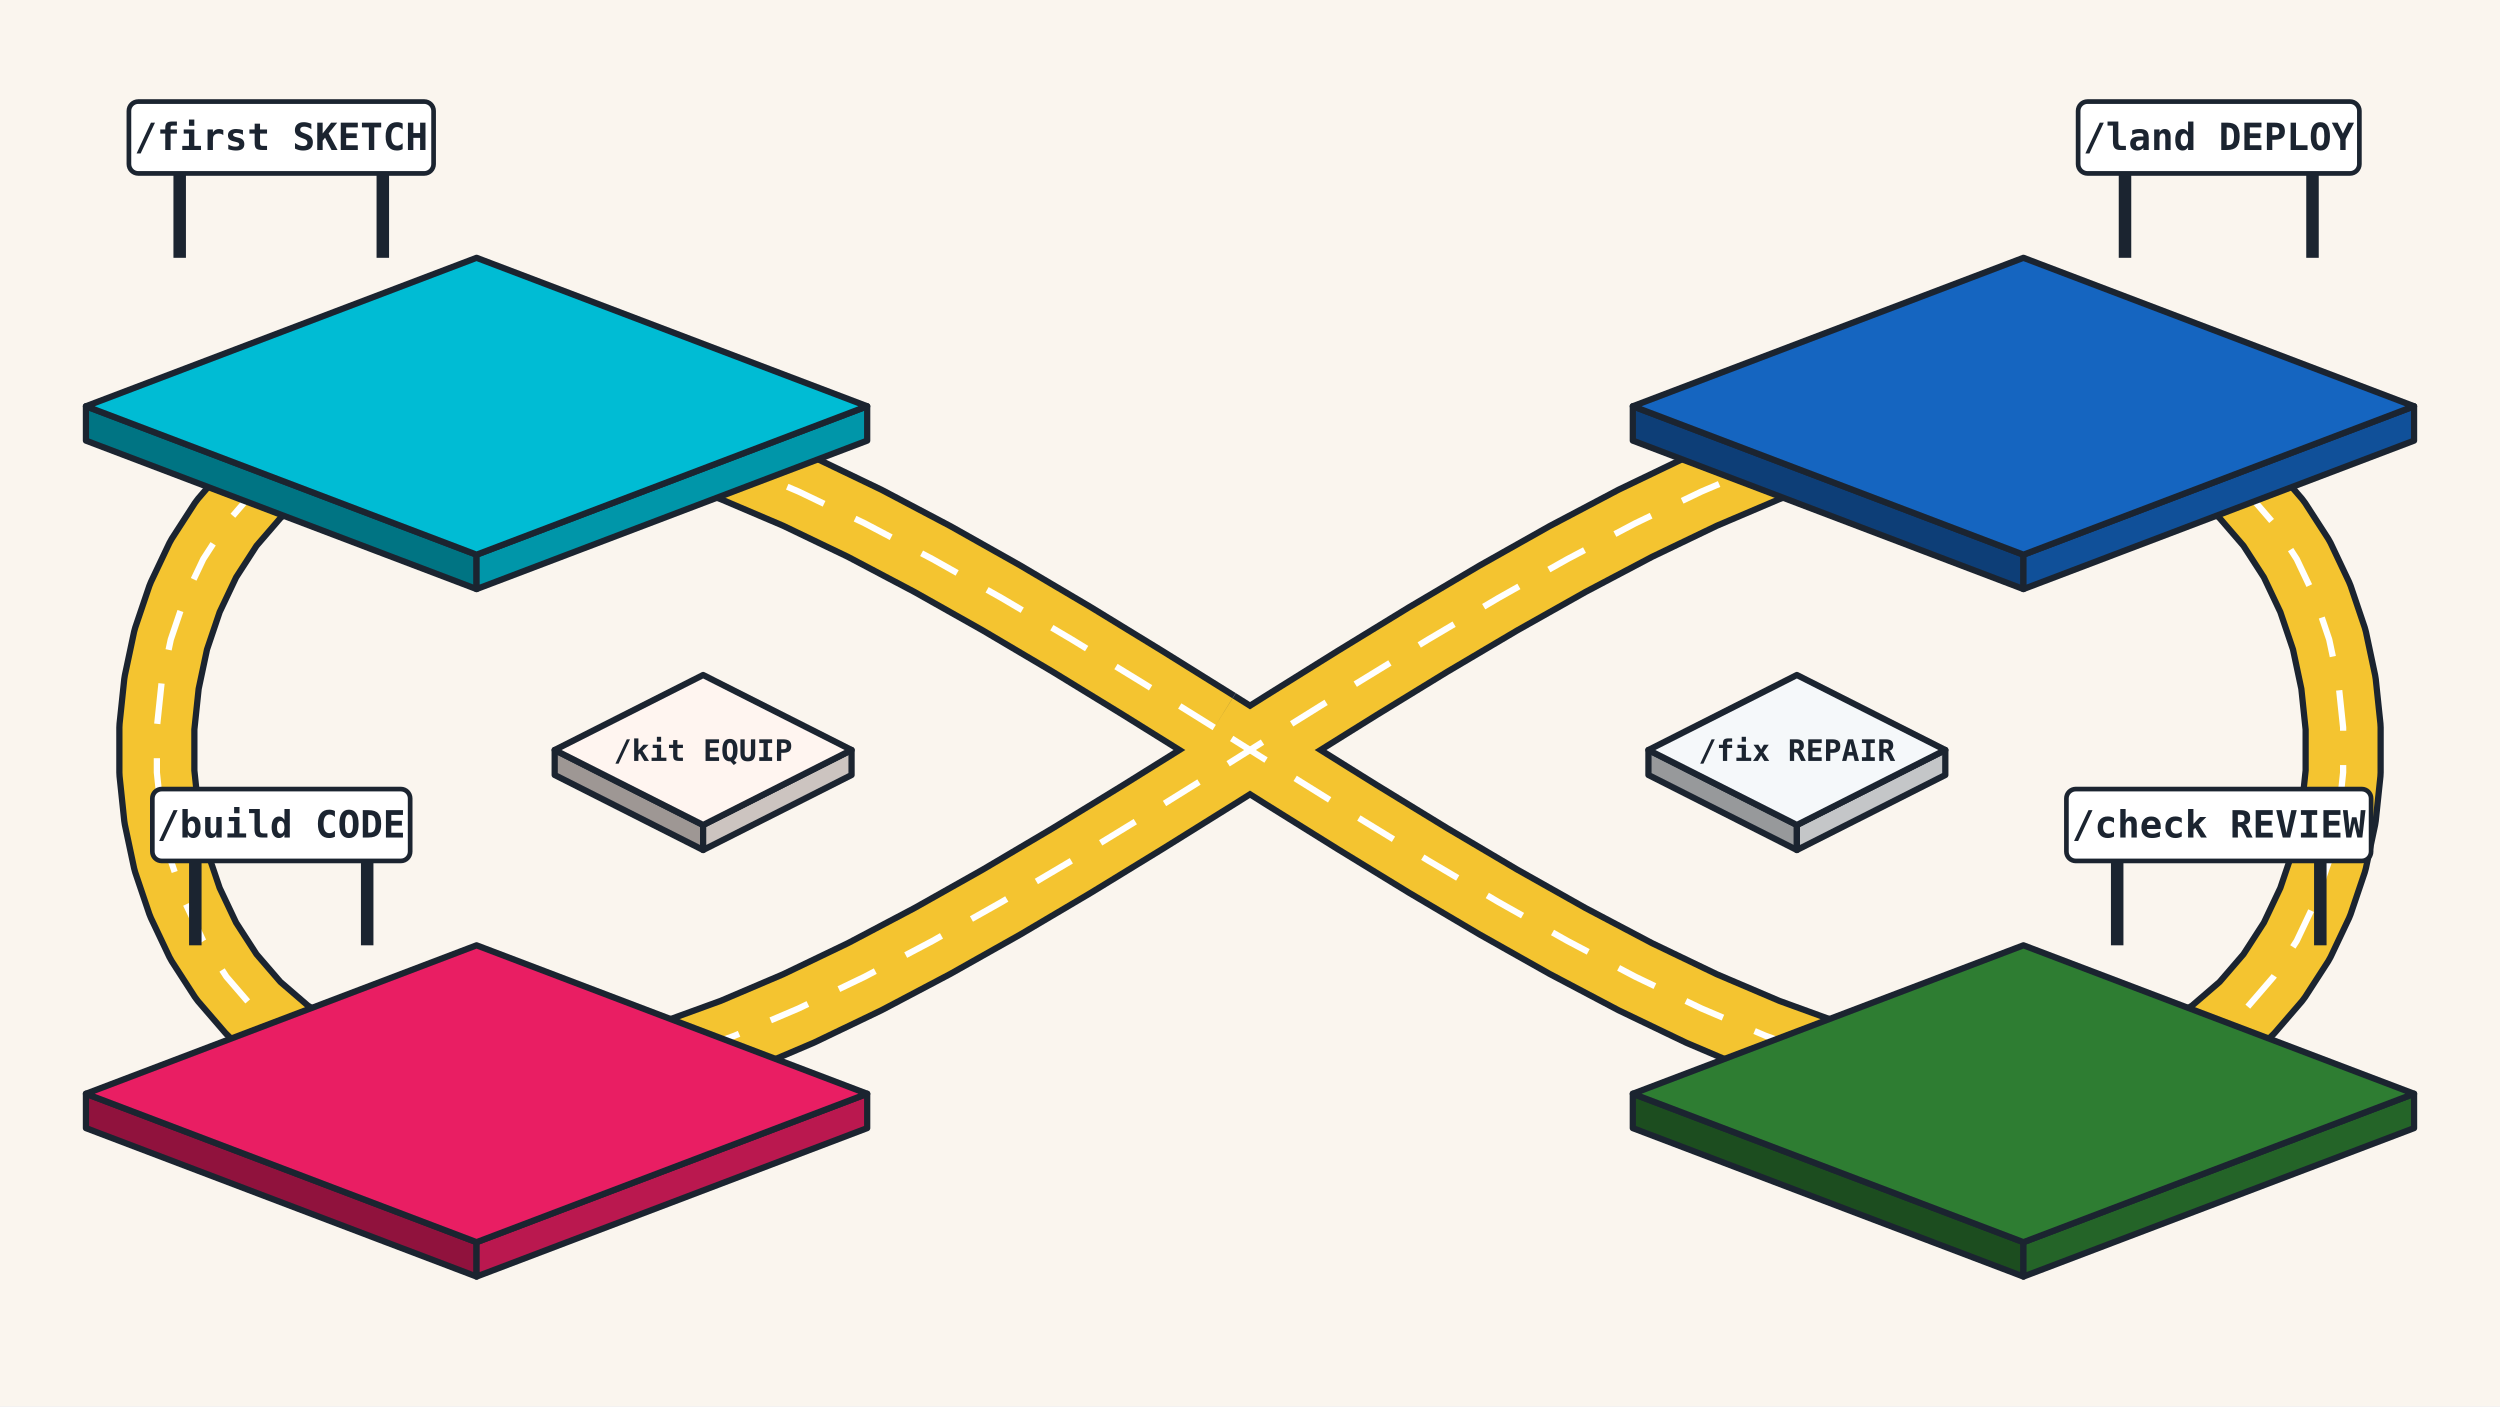
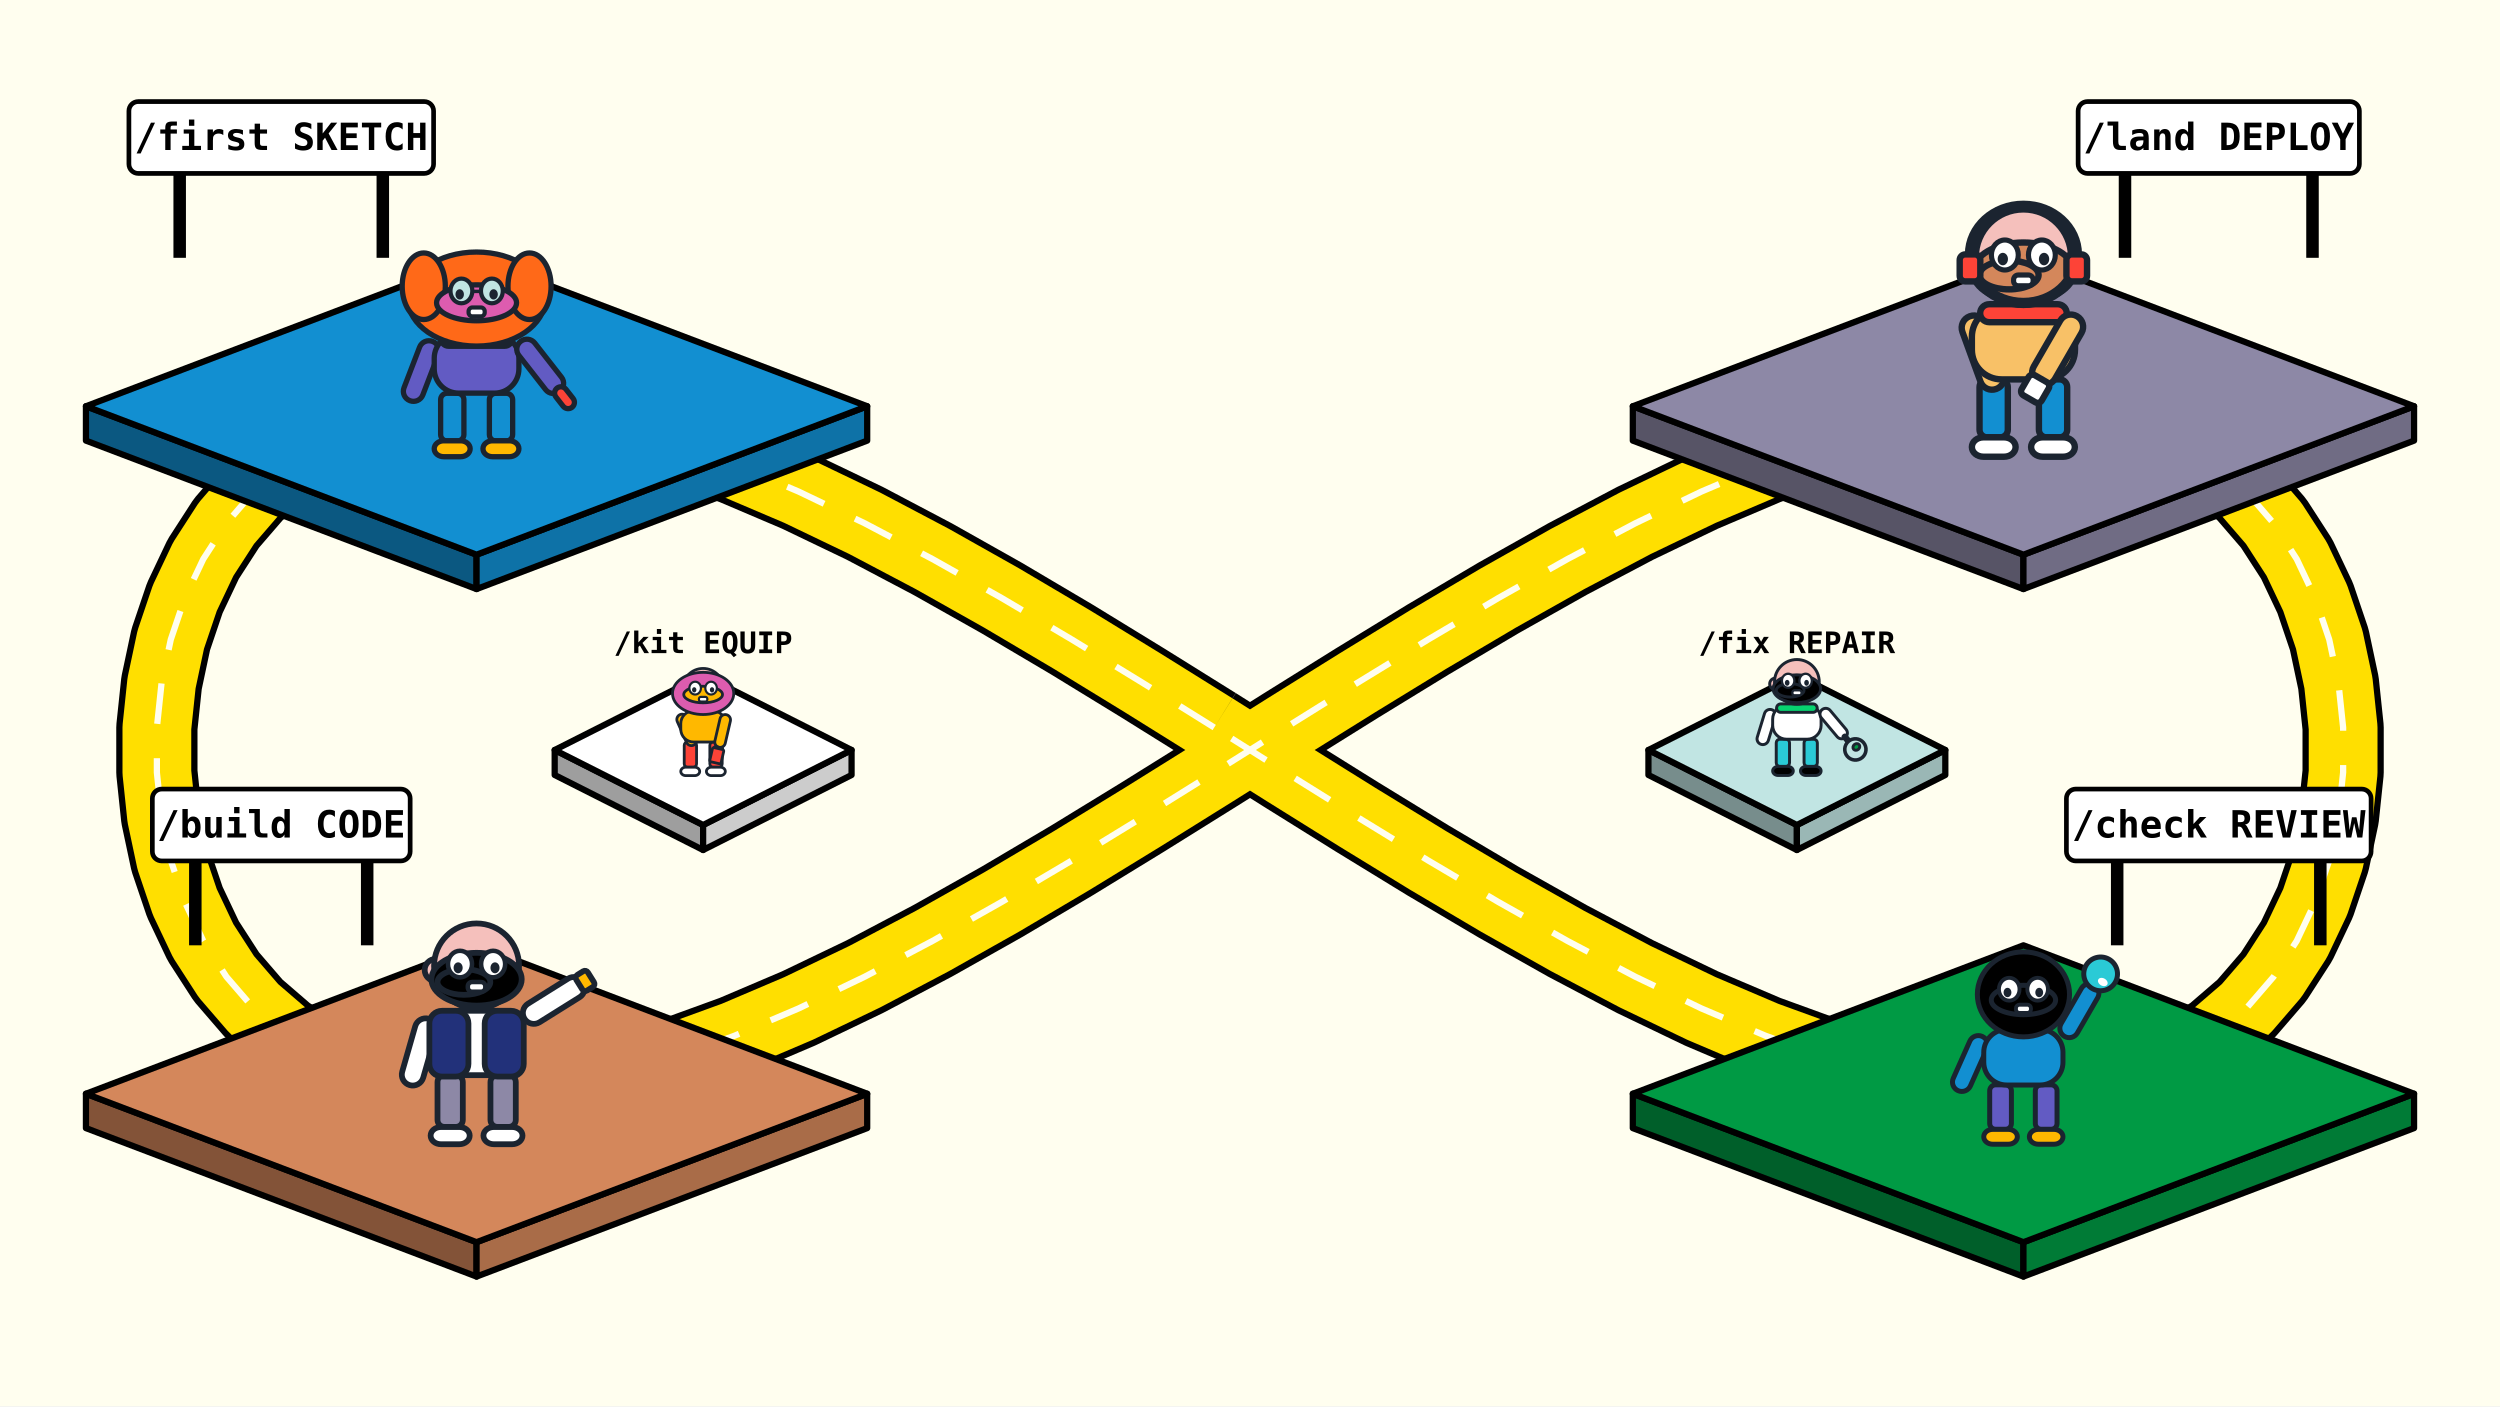
<svg xmlns="http://www.w3.org/2000/svg" viewBox="0 0 1600 900" width="1600" height="900">
-   <rect width="1600" height="900" fill="#faf5ee" />
-   <polyline id="road" points="777.1,465.6 731.4,437.1 686.0,409.3 641.0,382.7 596.8,357.8 553.4,334.9 511.1,314.6 470.0,297.1 430.4,282.7 392.3,271.7 355.9,264.2 321.5,260.5 289.1,260.5 258.9,264.2 231.0,271.7 205.6,282.7 182.7,297.1 162.4,314.6 144.9,334.9 130.1,357.8 118.3,382.7 109.3,409.3 103.4,437.1 100.4,465.6 100.4,494.4 103.4,522.9 109.3,550.7 118.3,577.3 130.1,602.2 144.9,625.1 162.4,645.4 182.7,662.9 205.6,677.3 231.0,688.3 258.9,695.8 289.1,699.5 321.5,699.5 355.9,695.8 392.3,688.3 430.4,677.3 470.0,662.9 511.1,645.4 553.4,625.1 596.8,602.2 641.0,577.3 686.0,550.7 731.4,522.9 777.1,494.4 822.9,465.6 868.6,437.1 914.0,409.3 959.0,382.7 1003.2,357.8 1046.6,334.9 1088.9,314.6 1130.0,297.1 1169.6,282.7 1207.7,271.7 1244.1,264.2 1278.5,260.5 1310.9,260.5 1341.1,264.2 1369.0,271.7 1394.4,282.7 1417.3,297.1 1437.6,314.6 1455.1,334.9 1469.9,357.8 1481.7,382.7 1490.7,409.3 1496.6,437.1 1499.6,465.6 1499.6,494.4 1496.6,522.9 1490.7,550.7 1481.7,577.3 1469.9,602.2 1455.1,625.1 1437.6,645.4 1417.3,662.9 1394.4,677.3 1369.0,688.3 1341.1,695.8 1310.9,699.5 1278.5,699.5 1244.1,695.8 1207.7,688.3 1169.6,677.3 1130.0,662.9 1088.9,645.4 1046.6,625.1 1003.2,602.2 959.0,577.3 914.0,550.7 868.6,522.9 822.9,494.4 777.1,465.6" fill="none" stroke="#1b2430" stroke-width="52" stroke-linejoin="round" />
-   <polyline points="777.1,465.6 731.4,437.1 686.0,409.3 641.0,382.7 596.8,357.8 553.4,334.9 511.1,314.6 470.0,297.1 430.4,282.7 392.3,271.7 355.9,264.2 321.5,260.5 289.1,260.5 258.9,264.2 231.0,271.7 205.6,282.7 182.7,297.1 162.4,314.6 144.9,334.9 130.1,357.8 118.3,382.7 109.3,409.3 103.4,437.1 100.4,465.6 100.4,494.4 103.4,522.9 109.3,550.7 118.3,577.3 130.1,602.2 144.9,625.1 162.4,645.4 182.7,662.9 205.6,677.3 231.0,688.3 258.9,695.8 289.1,699.5 321.5,699.5 355.9,695.8 392.3,688.3 430.4,677.3 470.0,662.9 511.1,645.4 553.4,625.1 596.8,602.2 641.0,577.3 686.0,550.7 731.4,522.9 777.1,494.4 822.9,465.6 868.6,437.1 914.0,409.3 959.0,382.7 1003.2,357.8 1046.6,334.9 1088.9,314.6 1130.0,297.1 1169.6,282.7 1207.7,271.7 1244.1,264.2 1278.5,260.5 1310.9,260.5 1341.1,264.2 1369.0,271.7 1394.4,282.7 1417.3,297.1 1437.6,314.6 1455.1,334.9 1469.9,357.8 1481.7,382.7 1490.7,409.3 1496.6,437.1 1499.6,465.6 1499.6,494.4 1496.6,522.9 1490.7,550.7 1481.7,577.3 1469.9,602.2 1455.1,625.1 1437.6,645.4 1417.3,662.9 1394.4,677.3 1369.0,688.3 1341.1,695.8 1310.9,699.5 1278.5,699.5 1244.1,695.8 1207.7,688.3 1169.6,677.3 1130.0,662.9 1088.9,645.4 1046.6,625.1 1003.2,602.2 959.0,577.3 914.0,550.7 868.6,522.9 822.9,494.4 777.1,465.6" fill="none" stroke="#f4c430" stroke-width="44" stroke-linejoin="round" />
-   <polyline points="777.1,465.6 731.4,437.1 686.0,409.3 641.0,382.7 596.8,357.8 553.4,334.9 511.1,314.6 470.0,297.1 430.4,282.7 392.3,271.7 355.9,264.2 321.5,260.5 289.1,260.5 258.9,264.2 231.0,271.7 205.6,282.7 182.7,297.1 162.4,314.6 144.9,334.9 130.1,357.8 118.3,382.7 109.3,409.3 103.4,437.1 100.4,465.6 100.4,494.4 103.4,522.9 109.3,550.7 118.3,577.3 130.1,602.2 144.9,625.1 162.4,645.4 182.7,662.9 205.6,677.3 231.0,688.3 258.9,695.8 289.1,699.5 321.5,699.5 355.9,695.8 392.3,688.3 430.4,677.3 470.0,662.9 511.1,645.4 553.4,625.1 596.8,602.2 641.0,577.3 686.0,550.7 731.4,522.9 777.1,494.4 822.9,465.6 868.6,437.1 914.0,409.3 959.0,382.7 1003.2,357.8 1046.6,334.9 1088.9,314.6 1130.0,297.1 1169.6,282.7 1207.7,271.7 1244.1,264.2 1278.5,260.5 1310.9,260.5 1341.1,264.2 1369.0,271.7 1394.4,282.7 1417.3,297.1 1437.6,314.6 1455.1,334.9 1469.9,357.8 1481.7,382.7 1490.7,409.3 1496.6,437.1 1499.6,465.6 1499.6,494.4 1496.6,522.9 1490.7,550.7 1481.7,577.3 1469.9,602.2 1455.1,625.1 1437.6,645.4 1417.3,662.9 1394.4,677.3 1369.0,688.3 1341.1,695.8 1310.9,699.5 1278.5,699.5 1244.1,695.8 1207.7,688.3 1169.6,677.3 1130.0,662.9 1088.9,645.4 1046.6,625.1 1003.2,602.2 959.0,577.3 914.0,550.7 868.6,522.9 822.9,494.4 777.1,465.6" fill="none" stroke="#ffffff" stroke-width="4" stroke-dasharray="26 22" stroke-linejoin="round" />
+   <rect width="1600" height="900" fill="#fffeef" />
+   <polyline id="road" points="777.1,465.6 731.4,437.1 686.0,409.3 641.0,382.7 596.8,357.8 553.4,334.9 511.1,314.6 470.0,297.1 430.4,282.7 392.3,271.7 355.9,264.2 321.5,260.5 289.1,260.5 258.9,264.2 231.0,271.7 205.6,282.7 182.7,297.1 162.4,314.6 144.9,334.9 130.1,357.8 118.3,382.7 109.3,409.3 103.4,437.1 100.4,465.6 100.4,494.4 103.4,522.9 109.3,550.7 118.3,577.3 130.1,602.2 144.9,625.1 162.4,645.4 182.7,662.9 205.6,677.3 231.0,688.3 258.9,695.8 289.1,699.5 321.5,699.5 355.9,695.8 392.3,688.3 430.4,677.3 470.0,662.9 511.1,645.4 553.4,625.1 596.8,602.2 641.0,577.3 686.0,550.7 731.4,522.9 777.1,494.4 822.9,465.6 868.6,437.1 914.0,409.3 959.0,382.7 1003.2,357.8 1046.6,334.9 1088.9,314.6 1130.0,297.1 1169.6,282.7 1207.7,271.7 1244.1,264.2 1278.5,260.5 1310.9,260.5 1341.1,264.2 1369.0,271.7 1394.4,282.7 1417.3,297.1 1437.6,314.6 1455.1,334.9 1469.9,357.8 1481.7,382.7 1490.7,409.3 1496.6,437.1 1499.6,465.6 1499.6,494.4 1496.6,522.9 1490.7,550.7 1481.7,577.3 1469.9,602.2 1455.1,625.1 1437.6,645.4 1417.3,662.9 1394.4,677.3 1369.0,688.3 1341.1,695.8 1310.9,699.5 1278.5,699.5 1244.1,695.8 1207.7,688.3 1169.6,677.3 1130.0,662.9 1088.9,645.4 1046.6,625.1 1003.2,602.2 959.0,577.3 914.0,550.7 868.6,522.9 822.9,494.4 777.1,465.6" fill="none" stroke="#000000" stroke-width="52" stroke-linejoin="round" />
+   <polyline points="777.1,465.6 731.4,437.1 686.0,409.3 641.0,382.7 596.8,357.8 553.4,334.9 511.1,314.6 470.0,297.1 430.4,282.7 392.3,271.7 355.9,264.2 321.5,260.5 289.1,260.5 258.9,264.2 231.0,271.7 205.6,282.7 182.7,297.1 162.4,314.6 144.9,334.9 130.1,357.8 118.3,382.7 109.3,409.3 103.4,437.1 100.4,465.6 100.4,494.4 103.4,522.9 109.3,550.7 118.3,577.3 130.1,602.2 144.9,625.1 162.4,645.4 182.7,662.9 205.6,677.3 231.0,688.3 258.9,695.8 289.1,699.5 321.5,699.5 355.9,695.8 392.3,688.3 430.4,677.3 470.0,662.9 511.1,645.4 553.4,625.1 596.8,602.2 641.0,577.3 686.0,550.7 731.4,522.9 777.1,494.4 822.9,465.6 868.6,437.1 914.0,409.3 959.0,382.7 1003.2,357.8 1046.6,334.9 1088.9,314.6 1130.0,297.1 1169.6,282.7 1207.7,271.7 1244.1,264.2 1278.5,260.5 1310.9,260.5 1341.1,264.2 1369.0,271.7 1394.4,282.7 1417.3,297.1 1437.6,314.6 1455.1,334.9 1469.9,357.8 1481.7,382.7 1490.7,409.3 1496.6,437.1 1499.6,465.6 1499.6,494.4 1496.6,522.9 1490.7,550.7 1481.7,577.3 1469.9,602.2 1455.1,625.1 1437.6,645.4 1417.3,662.9 1394.4,677.3 1369.0,688.3 1341.1,695.8 1310.9,699.5 1278.5,699.5 1244.1,695.8 1207.7,688.3 1169.6,677.3 1130.0,662.9 1088.9,645.4 1046.6,625.1 1003.2,602.2 959.0,577.3 914.0,550.7 868.6,522.9 822.9,494.4 777.1,465.6" fill="none" stroke="#ffdf00" stroke-width="44" stroke-linejoin="round" />
+   <polyline points="777.1,465.6 731.4,437.1 686.0,409.3 641.0,382.7 596.8,357.8 553.4,334.9 511.1,314.6 470.0,297.1 430.4,282.7 392.3,271.7 355.9,264.2 321.5,260.5 289.1,260.5 258.9,264.2 231.0,271.7 205.6,282.7 182.7,297.1 162.4,314.6 144.9,334.9 130.1,357.8 118.3,382.7 109.3,409.3 103.4,437.1 100.4,465.6 100.4,494.4 103.4,522.9 109.3,550.7 118.3,577.3 130.1,602.2 144.9,625.1 162.4,645.4 182.7,662.9 205.6,677.3 231.0,688.3 258.9,695.8 289.1,699.5 321.5,699.5 355.9,695.8 392.3,688.3 430.4,677.3 470.0,662.9 511.1,645.4 553.4,625.1 596.8,602.2 641.0,577.3 686.0,550.7 731.4,522.9 777.1,494.4 822.9,465.6 868.6,437.1 914.0,409.3 959.0,382.7 1003.2,357.8 1046.6,334.9 1088.9,314.6 1130.0,297.1 1169.6,282.7 1207.7,271.7 1244.1,264.2 1278.5,260.5 1310.9,260.5 1341.1,264.2 1369.0,271.7 1394.4,282.7 1417.3,297.1 1437.6,314.6 1455.1,334.9 1469.9,357.8 1481.7,382.7 1490.7,409.3 1496.6,437.1 1499.6,465.6 1499.6,494.4 1496.6,522.9 1490.7,550.7 1481.7,577.3 1469.9,602.2 1455.1,625.1 1437.6,645.4 1417.3,662.9 1394.4,677.3 1369.0,688.3 1341.1,695.8 1310.9,699.5 1278.5,699.5 1244.1,695.8 1207.7,688.3 1169.6,677.3 1130.0,662.9 1088.9,645.4 1046.6,625.1 1003.2,602.2 959.0,577.3 914.0,550.7 868.6,522.9 822.9,494.4 777.1,465.6" fill="none" stroke="#fffeef" stroke-width="4" stroke-dasharray="26 22" stroke-linejoin="round" />
  <g id="first" stroke-linejoin="round" stroke-linecap="round">
-     <polygon points="55.0,260.0 305.0,355.0 305.0,377.0 55.0,282.0" fill="#007483" stroke="#1b2430" stroke-width="4" />
-     <polygon points="305.0,355.0 555.0,260.0 555.0,282.0 305.0,377.0" fill="#0096a9" stroke="#1b2430" stroke-width="4" />
-     <polygon points="305.0,165.0 555.0,260.0 305.0,355.0 55.0,260.0" fill="#00bcd4" stroke="#1b2430" stroke-width="4" />
+     <polygon points="55.0,260.0 305.0,355.0 305.0,377.0 55.0,282.0" fill="#0b5881" stroke="#000000" stroke-width="4" />
+     <polygon points="305.0,355.0 555.0,260.0 555.0,282.0 305.0,377.0" fill="#0e72a7" stroke="#000000" stroke-width="4" />
+     <polygon points="305.0,165.0 555.0,260.0 305.0,355.0 55.0,260.0" fill="#128fd1" stroke="#000000" stroke-width="4" />
+   </g>
+   <g id="first_boss">
+     <rect x="282.0" y="251.7" width="14.9" height="30.5" rx="4.1" fill="#128fd1" stroke="#1b2430" stroke-width="3.4" />
+     <rect x="277.9" y="282.1" width="23.0" height="10.2" rx="6.1" fill="#ffb800" stroke="#1b2430" stroke-width="3.4" />
+     <rect x="313.2" y="251.7" width="14.9" height="30.5" rx="4.1" fill="#128fd1" stroke="#1b2430" stroke-width="3.4" />
+     <rect x="309.1" y="282.1" width="23.0" height="10.2" rx="6.1" fill="#ffb800" stroke="#1b2430" stroke-width="3.4" />
+     <g transform="rotate(21.0 276.8 218.5)">
+       <rect x="270.4" y="218.5" width="12.9" height="40.6" rx="6.4" fill="#625bc3" stroke="#1b2430" stroke-width="3.4" />
+     </g>
+     <rect x="277.9" y="213.7" width="54.2" height="37.9" rx="15.6" fill="#625bc3" stroke="#1b2430" stroke-width="3.4" />
+     <rect x="282.3" y="212.1" width="45.5" height="9.5" rx="4.7" fill="#ffb800" stroke="#1b2430" stroke-width="3.4" />
+     <ellipse cx="281.0" cy="189.7" rx="6.5" ry="6.5" fill="#f5c0bc" stroke="#1b2430" stroke-width="3.4" />
+     <ellipse cx="305.0" cy="187.3" rx="25.1" ry="25.1" fill="#f5c0bc" stroke="#1b2430" stroke-width="3.4" />
+     <ellipse cx="305.0" cy="191.4" rx="43.9" ry="30.1" fill="#ff6918" stroke="#1b2430" stroke-width="3.4" />
+     <ellipse cx="271.2" cy="183.2" rx="13.8" ry="21.3" fill="#ff6918" stroke="#1b2430" stroke-width="3.4" />
+     <ellipse cx="338.9" cy="183.2" rx="13.8" ry="21.3" fill="#ff6918" stroke="#1b2430" stroke-width="3.4" />
+     <ellipse cx="305.0" cy="193.8" rx="25.6" ry="11.5" fill="#dd5caf" stroke="#1b2430" stroke-width="3.4" />
+     <ellipse cx="295.3" cy="186.2" rx="7.0" ry="7.9" fill="#c1e5e3" stroke="#1b2430" stroke-width="2.7" />
+     <ellipse cx="294.2" cy="188.4" rx="2.7" ry="3.3" fill="#1b2430" stroke="none" stroke-width="0.0" />
+     <ellipse cx="314.8" cy="186.2" rx="7.0" ry="7.9" fill="#c1e5e3" stroke="#1b2430" stroke-width="2.7" />
+     <ellipse cx="315.9" cy="188.4" rx="2.7" ry="3.3" fill="#1b2430" stroke="none" stroke-width="0.0" />
+     <rect x="301.5" y="185.4" width="7.0" height="2.2" rx="1.1" fill="#1b2430" stroke="none" stroke-width="0.0" />
+     <rect x="299.9" y="196.8" width="10.3" height="5.7" rx="2.4" fill="#ffffff" stroke="#1b2430" stroke-width="2.7" />
+     <g transform="rotate(-38.0 333.2 218.5)">
+       <rect x="326.8" y="218.5" width="12.9" height="40.6" rx="6.4" fill="#625bc3" stroke="#1b2430" stroke-width="3.4" />
+       <rect x="329.1" y="256.4" width="8.1" height="15.6" rx="4.1" fill="#fd4337" stroke="#1b2430" stroke-width="3.4" />
+     </g>
  </g>
  <g id="land" stroke-linejoin="round" stroke-linecap="round">
-     <polygon points="1045.0,260.0 1295.0,355.0 1295.0,377.0 1045.0,282.0" fill="#0d3e77" stroke="#1b2430" stroke-width="4" />
-     <polygon points="1295.0,355.0 1545.0,260.0 1545.0,282.0 1295.0,377.0" fill="#105099" stroke="#1b2430" stroke-width="4" />
-     <polygon points="1295.0,165.0 1545.0,260.0 1295.0,355.0 1045.0,260.0" fill="#1565c0" stroke="#1b2430" stroke-width="4" />
+     <polygon points="1045.0,260.0 1295.0,355.0 1295.0,377.0 1045.0,282.0" fill="#575466" stroke="#000000" stroke-width="4" />
+     <polygon points="1295.0,355.0 1545.0,260.0 1545.0,282.0 1295.0,377.0" fill="#706c84" stroke="#000000" stroke-width="4" />
+     <polygon points="1295.0,165.0 1545.0,260.0 1295.0,355.0 1045.0,260.0" fill="#8d88a6" stroke="#000000" stroke-width="4" />
+   </g>
+   <g id="land_boss">
+     <rect x="1266.9" y="242.8" width="18.1" height="37.1" rx="4.9" fill="#128fd1" stroke="#1b2430" stroke-width="4.1" />
+     <rect x="1262.0" y="279.9" width="28.0" height="12.4" rx="7.4" fill="#ffffff" stroke="#1b2430" stroke-width="4.1" />
+     <rect x="1304.9" y="242.8" width="18.1" height="37.1" rx="4.9" fill="#128fd1" stroke="#1b2430" stroke-width="4.1" />
+     <rect x="1299.9" y="279.9" width="28.0" height="12.4" rx="7.4" fill="#ffffff" stroke="#1b2430" stroke-width="4.1" />
+     <g transform="rotate(-20.0 1260.7 202.4)">
+       <rect x="1252.8" y="202.4" width="15.7" height="49.5" rx="7.8" fill="#f8c167" stroke="#1b2430" stroke-width="4.1" />
+     </g>
+     <rect x="1262.0" y="196.6" width="66.0" height="46.2" rx="19.0" fill="#f8c167" stroke="#1b2430" stroke-width="4.1" />
+     <rect x="1267.3" y="194.7" width="55.4" height="11.5" rx="5.8" fill="#fd4337" stroke="#1b2430" stroke-width="4.1" />
+     <ellipse cx="1265.7" cy="167.5" rx="7.9" ry="7.9" fill="#f5c0bc" stroke="#1b2430" stroke-width="4.1" />
+     <ellipse cx="1295.0" cy="164.5" rx="30.5" ry="30.5" fill="#f5c0bc" stroke="#1b2430" stroke-width="4.1" />
+     <ellipse cx="1295.0" cy="174.1" rx="32.3" ry="18.9" fill="#d4875b" stroke="#1b2430" stroke-width="4.1" />
+     <ellipse cx="1285.8" cy="176.0" rx="18.9" ry="9.2" fill="#d4875b" stroke="#1b2430" stroke-width="4.1" />
+     <ellipse cx="1283.1" cy="163.2" rx="8.6" ry="9.6" fill="#ffffff" stroke="#1b2430" stroke-width="3.3" />
+     <ellipse cx="1281.8" cy="165.8" rx="3.3" ry="4.0" fill="#1b2430" stroke="none" stroke-width="0.0" />
+     <ellipse cx="1306.8" cy="163.2" rx="8.6" ry="9.6" fill="#ffffff" stroke="#1b2430" stroke-width="3.3" />
+     <ellipse cx="1308.2" cy="165.8" rx="3.3" ry="4.0" fill="#1b2430" stroke="none" stroke-width="0.0" />
+     <rect x="1288.7" y="176.0" width="12.5" height="6.9" rx="3.0" fill="#ffffff" stroke="#1b2430" stroke-width="3.3" />
+     <ellipse cx="1295.0" cy="162.8" rx="34.2" ry="31.1" fill="none" stroke="#1b2430" stroke-width="6.6" />
+     <rect x="1254.2" y="162.8" width="13.2" height="17.3" rx="3.6" fill="#fd4337" stroke="#1b2430" stroke-width="4.1" />
+     <rect x="1322.5" y="162.8" width="13.2" height="17.3" rx="3.6" fill="#fd4337" stroke="#1b2430" stroke-width="4.1" />
+     <g transform="rotate(30.0 1329.3 202.4)">
+       <rect x="1321.4" y="202.4" width="15.7" height="49.5" rx="7.8" fill="#f8c167" stroke="#1b2430" stroke-width="4.1" />
+       <rect x="1321.9" y="248.6" width="14.8" height="14.8" rx="3.0" fill="#ffffff" stroke="#1b2430" stroke-width="4.1" />
+     </g>
  </g>
  <g id="kit" stroke-linejoin="round" stroke-linecap="round">
-     <polygon points="355.0,480.0 450.0,528.0 450.0,544.0 355.0,496.0" fill="#9e9794" stroke="#1b2430" stroke-width="4" />
-     <polygon points="450.0,528.0 545.0,480.0 545.0,496.0 450.0,544.0" fill="#ccc4c0" stroke="#1b2430" stroke-width="4" />
-     <polygon points="450.0,432.0 545.0,480.0 450.0,528.0 355.0,480.0" fill="#fff5f0" stroke="#1b2430" stroke-width="4" />
+     <polygon points="355.0,480.0 450.0,528.0 450.0,544.0 355.0,496.0" fill="#9e9e9e" stroke="#000000" stroke-width="4" />
+     <polygon points="450.0,528.0 545.0,480.0 545.0,496.0 450.0,544.0" fill="#cccccc" stroke="#000000" stroke-width="4" />
+     <polygon points="450.0,432.0 545.0,480.0 450.0,528.0 355.0,480.0" fill="#ffffff" stroke="#000000" stroke-width="4" />
+   </g>
+   <g id="kit_boss">
+     <rect x="437.9" y="474.9" width="7.9" height="16.1" rx="2.1" fill="#fd4337" stroke="#1b2430" stroke-width="1.8" />
+     <rect x="435.7" y="491.0" width="12.1" height="5.4" rx="3.2" fill="#ffffff" stroke="#1b2430" stroke-width="1.8" />
+     <rect x="454.3" y="474.9" width="7.9" height="16.1" rx="2.1" fill="#fd4337" stroke="#1b2430" stroke-width="1.8" />
+     <rect x="452.1" y="491.0" width="12.1" height="5.4" rx="3.2" fill="#ffffff" stroke="#1b2430" stroke-width="1.8" />
+     <g transform="rotate(-24.0 435.1 457.4)">
+       <rect x="431.8" y="457.4" width="6.8" height="21.4" rx="3.4" fill="#ffb800" stroke="#1b2430" stroke-width="1.8" />
+     </g>
+     <rect x="435.7" y="454.9" width="28.6" height="20.0" rx="8.2" fill="#ffb800" stroke="#1b2430" stroke-width="1.8" />
+     <ellipse cx="437.3" cy="442.3" rx="3.4" ry="3.4" fill="#f5c0bc" stroke="#1b2430" stroke-width="1.8" />
+     <ellipse cx="450.0" cy="441.0" rx="13.2" ry="13.2" fill="#f5c0bc" stroke="#1b2430" stroke-width="1.8" />
+     <ellipse cx="450.0" cy="443.8" rx="19.6" ry="13.5" fill="#dd5caf" stroke="#1b2430" stroke-width="1.8" />
+     <ellipse cx="450.0" cy="444.5" rx="12.4" ry="5.3" fill="#ffb800" stroke="#1b2430" stroke-width="1.8" />
+     <ellipse cx="444.9" cy="440.4" rx="3.7" ry="4.1" fill="#ffffff" stroke="#1b2430" stroke-width="1.4" />
+     <ellipse cx="444.3" cy="441.5" rx="1.4" ry="1.7" fill="#1b2430" stroke="none" stroke-width="0.0" />
+     <ellipse cx="455.1" cy="440.4" rx="3.7" ry="4.1" fill="#ffffff" stroke="#1b2430" stroke-width="1.4" />
+     <ellipse cx="455.7" cy="441.5" rx="1.4" ry="1.7" fill="#1b2430" stroke="none" stroke-width="0.0" />
+     <rect x="447.3" y="446.0" width="5.4" height="3.0" rx="1.3" fill="#ffffff" stroke="#1b2430" stroke-width="1.4" />
+     <g transform="rotate(13.0 464.9 457.4)">
+       <rect x="461.5" y="457.4" width="6.8" height="21.4" rx="3.4" fill="#ffb800" stroke="#1b2430" stroke-width="1.8" />
+       <rect x="462.1" y="478.8" width="5.4" height="1.4" rx="0.7" fill="none" stroke="#1b2430" stroke-width="1.8" />
+       <rect x="461.1" y="479.7" width="7.4" height="9.3" rx="1.0" fill="#fd4337" stroke="#1b2430" stroke-width="1.8" />
+     </g>
  </g>
  <g id="fix" stroke-linejoin="round" stroke-linecap="round">
-     <polygon points="1055.0,480.0 1150.0,528.0 1150.0,544.0 1055.0,496.0" fill="#97999b" stroke="#1b2430" stroke-width="4" />
-     <polygon points="1150.0,528.0 1245.0,480.0 1245.0,496.0 1150.0,544.0" fill="#c4c6c8" stroke="#1b2430" stroke-width="4" />
-     <polygon points="1150.0,432.0 1245.0,480.0 1150.0,528.0 1055.0,480.0" fill="#f5f8fa" stroke="#1b2430" stroke-width="4" />
+     <polygon points="1055.0,480.0 1150.0,528.0 1150.0,544.0 1055.0,496.0" fill="#778d8c" stroke="#000000" stroke-width="4" />
+     <polygon points="1150.0,528.0 1245.0,480.0 1245.0,496.0 1150.0,544.0" fill="#9ab7b5" stroke="#000000" stroke-width="4" />
+     <polygon points="1150.0,432.0 1245.0,480.0 1150.0,528.0 1055.0,480.0" fill="#c1e5e3" stroke="#000000" stroke-width="4" />
+   </g>
+   <g id="fix_boss">
+     <rect x="1136.8" y="473.1" width="8.5" height="17.4" rx="2.3" fill="#2acad6" stroke="#1b2430" stroke-width="1.9" />
+     <rect x="1134.5" y="490.5" width="13.2" height="5.8" rx="3.5" fill="#000000" stroke="#1b2430" stroke-width="1.9" />
+     <rect x="1154.6" y="473.1" width="8.5" height="17.4" rx="2.3" fill="#2acad6" stroke="#1b2430" stroke-width="1.9" />
+     <rect x="1152.3" y="490.5" width="13.2" height="5.8" rx="3.5" fill="#000000" stroke="#1b2430" stroke-width="1.9" />
+     <g transform="rotate(17.0 1133.9 454.2)">
+       <rect x="1130.2" y="454.2" width="7.4" height="23.2" rx="3.7" fill="#ffffff" stroke="#1b2430" stroke-width="1.9" />
+     </g>
+     <rect x="1134.5" y="451.4" width="31.0" height="21.7" rx="8.9" fill="#ffffff" stroke="#1b2430" stroke-width="1.9" />
+     <rect x="1137.0" y="450.5" width="26.0" height="5.4" rx="2.7" fill="#07d370" stroke="#1b2430" stroke-width="1.9" />
+     <ellipse cx="1136.3" cy="437.7" rx="3.7" ry="3.7" fill="#f5c0bc" stroke="#1b2430" stroke-width="1.9" />
+     <ellipse cx="1150.0" cy="436.4" rx="14.3" ry="14.3" fill="#f5c0bc" stroke="#1b2430" stroke-width="1.9" />
+     <ellipse cx="1150.0" cy="440.8" rx="15.2" ry="8.9" fill="#000000" stroke="#1b2430" stroke-width="1.9" />
+     <ellipse cx="1145.7" cy="441.8" rx="8.9" ry="4.3" fill="#000000" stroke="#1b2430" stroke-width="1.9" />
+     <ellipse cx="1144.4" cy="435.7" rx="4.0" ry="4.5" fill="#ffffff" stroke="#1b2430" stroke-width="1.5" />
+     <ellipse cx="1143.8" cy="437.0" rx="1.5" ry="1.9" fill="#1b2430" stroke="none" stroke-width="0.0" />
+     <ellipse cx="1155.6" cy="435.7" rx="4.0" ry="4.5" fill="#ffffff" stroke="#1b2430" stroke-width="1.5" />
+     <ellipse cx="1156.2" cy="437.0" rx="1.5" ry="1.9" fill="#1b2430" stroke="none" stroke-width="0.0" />
+     <rect x="1147.1" y="441.8" width="5.9" height="3.2" rx="1.4" fill="#ffffff" stroke="#1b2430" stroke-width="1.5" />
+     <g transform="rotate(-40.0 1166.1 454.2)">
+       <rect x="1162.4" y="454.2" width="7.4" height="23.2" rx="3.7" fill="#ffffff" stroke="#1b2430" stroke-width="1.9" />
+       <rect x="1165.0" y="475.8" width="2.2" height="5.8" rx="0.9" fill="#1b2430" stroke="#1b2430" stroke-width="1.9" />
+       <ellipse cx="1166.1" cy="487.4" rx="6.8" ry="6.8" fill="#c1e5e3" stroke="#1b2430" stroke-width="2.3" />
+       <ellipse cx="1167.6" cy="486.6" rx="2.3" ry="2.0" fill="#009a44" stroke="#1b2430" stroke-width="1.9" />
+     </g>
  </g>
  <g id="build" stroke-linejoin="round" stroke-linecap="round">
-     <polygon points="55.0,700.0 305.0,795.0 305.0,817.0 55.0,722.0" fill="#90123d" stroke="#1b2430" stroke-width="4" />
-     <polygon points="305.0,795.0 555.0,700.0 555.0,722.0 305.0,817.0" fill="#ba184f" stroke="#1b2430" stroke-width="4" />
-     <polygon points="305.0,605.0 555.0,700.0 305.0,795.0 55.0,700.0" fill="#e91e63" stroke="#1b2430" stroke-width="4" />
+     <polygon points="55.0,700.0 305.0,795.0 305.0,817.0 55.0,722.0" fill="#835338" stroke="#000000" stroke-width="4" />
+     <polygon points="305.0,795.0 555.0,700.0 555.0,722.0 305.0,817.0" fill="#a96c48" stroke="#000000" stroke-width="4" />
+     <polygon points="305.0,605.0 555.0,700.0 305.0,795.0 55.0,700.0" fill="#d4875b" stroke="#000000" stroke-width="4" />
+   </g>
+   <g id="build_boss">
+     <rect x="280.0" y="688.1" width="16.2" height="33.1" rx="4.4" fill="#8d88a6" stroke="#1b2430" stroke-width="3.7" />
+     <rect x="275.6" y="721.3" width="25.0" height="11.0" rx="6.6" fill="#ffffff" stroke="#1b2430" stroke-width="3.7" />
+     <rect x="313.9" y="688.1" width="16.2" height="33.1" rx="4.4" fill="#8d88a6" stroke="#1b2430" stroke-width="3.7" />
+     <rect x="309.4" y="721.3" width="25.0" height="11.0" rx="6.6" fill="#ffffff" stroke="#1b2430" stroke-width="3.7" />
+     <g transform="rotate(16.0 274.4 652.0)">
+       <rect x="267.4" y="652.0" width="14.0" height="44.2" rx="7.0" fill="#ffffff" stroke="#1b2430" stroke-width="3.7" />
+     </g>
+     <rect x="275.6" y="646.9" width="58.9" height="41.2" rx="16.9" fill="#ffffff" stroke="#1b2430" stroke-width="3.7" />
+     <rect x="274.8" y="646.9" width="25.0" height="42.1" rx="8.1" fill="#22317a" stroke="#1b2430" stroke-width="3.7" />
+     <rect x="310.2" y="646.9" width="25.0" height="42.1" rx="8.1" fill="#22317a" stroke="#1b2430" stroke-width="3.7" />
+     <ellipse cx="278.9" cy="620.8" rx="7.1" ry="7.1" fill="#f5c0bc" stroke="#1b2430" stroke-width="3.7" />
+     <ellipse cx="305.0" cy="618.2" rx="27.2" ry="27.2" fill="#f5c0bc" stroke="#1b2430" stroke-width="3.7" />
+     <ellipse cx="305.0" cy="626.7" rx="28.9" ry="16.9" fill="#000000" stroke="#1b2430" stroke-width="3.7" />
+     <ellipse cx="296.9" cy="628.5" rx="16.9" ry="8.2" fill="#000000" stroke="#1b2430" stroke-width="3.7" />
+     <ellipse cx="294.4" cy="617.0" rx="7.7" ry="8.5" fill="#ffffff" stroke="#1b2430" stroke-width="2.9" />
+     <ellipse cx="293.2" cy="619.4" rx="2.9" ry="3.5" fill="#1b2430" stroke="none" stroke-width="0.0" />
+     <ellipse cx="315.6" cy="617.0" rx="7.7" ry="8.5" fill="#ffffff" stroke="#1b2430" stroke-width="2.9" />
+     <ellipse cx="316.8" cy="619.4" rx="2.9" ry="3.5" fill="#1b2430" stroke="none" stroke-width="0.0" />
+     <rect x="299.4" y="628.5" width="11.2" height="6.2" rx="2.7" fill="#ffffff" stroke="#1b2430" stroke-width="2.9" />
+     <g transform="rotate(-122.0 335.7 652.0)">
+       <rect x="328.7" y="652.0" width="14.0" height="44.2" rx="7.0" fill="#ffffff" stroke="#1b2430" stroke-width="3.7" />
+       <rect x="329.8" y="693.3" width="11.8" height="8.8" rx="2.2" fill="#ffb800" stroke="#1b2430" stroke-width="3.7" />
+     </g>
  </g>
  <g id="check" stroke-linejoin="round" stroke-linecap="round">
-     <polygon points="1045.0,700.0 1295.0,795.0 1295.0,817.0 1045.0,722.0" fill="#1c4d1f" stroke="#1b2430" stroke-width="4" />
-     <polygon points="1295.0,795.0 1545.0,700.0 1545.0,722.0 1295.0,817.0" fill="#246428" stroke="#1b2430" stroke-width="4" />
-     <polygon points="1295.0,605.0 1545.0,700.0 1295.0,795.0 1045.0,700.0" fill="#2e7d32" stroke="#1b2430" stroke-width="4" />
+     <polygon points="1045.0,700.0 1295.0,795.0 1295.0,817.0 1045.0,722.0" fill="#005f2a" stroke="#000000" stroke-width="4" />
+     <polygon points="1295.0,795.0 1545.0,700.0 1545.0,722.0 1295.0,817.0" fill="#007b36" stroke="#000000" stroke-width="4" />
+     <polygon points="1295.0,605.0 1545.0,700.0 1295.0,795.0 1045.0,700.0" fill="#009a44" stroke="#000000" stroke-width="4" />
+   </g>
+   <g id="check_boss">
+     <rect x="1273.4" y="694.3" width="13.9" height="28.5" rx="3.8" fill="#625bc3" stroke="#1b2430" stroke-width="3.2" />
+     <rect x="1269.6" y="722.8" width="21.5" height="9.5" rx="5.7" fill="#ffb800" stroke="#1b2430" stroke-width="3.2" />
+     <rect x="1302.6" y="694.3" width="13.9" height="28.5" rx="3.8" fill="#625bc3" stroke="#1b2430" stroke-width="3.2" />
+     <rect x="1298.8" y="722.8" width="21.5" height="9.5" rx="5.7" fill="#ffb800" stroke="#1b2430" stroke-width="3.2" />
+     <g transform="rotate(24.0 1268.6 663.3)">
+       <rect x="1262.6" y="663.3" width="12.0" height="38.0" rx="6.0" fill="#128fd1" stroke="#1b2430" stroke-width="3.2" />
+     </g>
+     <rect x="1269.6" y="658.9" width="50.7" height="35.5" rx="14.6" fill="#128fd1" stroke="#1b2430" stroke-width="3.2" />
+     <ellipse cx="1272.5" cy="636.4" rx="6.1" ry="6.1" fill="#f5c0bc" stroke="#1b2430" stroke-width="3.2" />
+     <ellipse cx="1295.0" cy="634.2" rx="23.4" ry="23.4" fill="#f5c0bc" stroke="#1b2430" stroke-width="3.2" />
+     <ellipse cx="1295.0" cy="636.4" rx="29.5" ry="27.2" fill="#000000" stroke="#1b2430" stroke-width="3.2" />
+     <ellipse cx="1295.0" cy="640.0" rx="20.6" ry="9.4" fill="#000000" stroke="#1b2430" stroke-width="3.2" />
+     <ellipse cx="1285.9" cy="633.1" rx="6.6" ry="7.3" fill="#ffffff" stroke="#1b2430" stroke-width="2.5" />
+     <ellipse cx="1284.8" cy="635.2" rx="2.5" ry="3.0" fill="#1b2430" stroke="none" stroke-width="0.0" />
+     <ellipse cx="1304.1" cy="633.1" rx="6.6" ry="7.3" fill="#ffffff" stroke="#1b2430" stroke-width="2.5" />
+     <ellipse cx="1305.1" cy="635.2" rx="2.5" ry="3.0" fill="#1b2430" stroke="none" stroke-width="0.0" />
+     <rect x="1290.2" y="643.0" width="9.6" height="5.3" rx="2.3" fill="#ffffff" stroke="#1b2430" stroke-width="2.5" />
+     <g transform="rotate(-150.0 1321.3 663.3)">
+       <rect x="1315.3" y="663.3" width="12.0" height="38.0" rx="6.0" fill="#128fd1" stroke="#1b2430" stroke-width="3.2" />
+       <ellipse cx="1321.3" cy="709.5" rx="10.8" ry="10.8" fill="#2acad6" stroke="#1b2430" stroke-width="3.2" />
+       <ellipse cx="1317.5" cy="705.7" rx="3.3" ry="2.4" fill="#ffffff" stroke="none" stroke-width="0.0" />
+     </g>
  </g>
  <g id="first_billboard">
-     <rect x="111.0" y="111.0" width="8" height="54.0" fill="#1b2430" />
-     <rect x="241.0" y="111.0" width="8" height="54.0" fill="#1b2430" />
-     <rect x="82.5" y="65.0" width="195.0" height="46.0" rx="6" fill="#ffffff" stroke="#1b2430" stroke-width="3" />
-     <text x="180.0" y="96.0" text-anchor="middle" font-family="Menlo, monospace" font-size="24" font-weight="700" fill="#1b2430">/first SKETCH</text>
+     <rect x="111.0" y="111.0" width="8" height="54.0" fill="#000000" />
+     <rect x="241.0" y="111.0" width="8" height="54.0" fill="#000000" />
+     <rect x="82.5" y="65.0" width="195.0" height="46.0" rx="6" fill="#ffffff" stroke="#000000" stroke-width="3" />
+     <text x="180.0" y="96.0" text-anchor="middle" font-family="Menlo, monospace" font-size="24" font-weight="700" fill="#000000">/first SKETCH</text>
  </g>
  <g id="land_billboard">
-     <rect x="1356.0" y="111.0" width="8" height="54.0" fill="#1b2430" />
-     <rect x="1476.0" y="111.0" width="8" height="54.0" fill="#1b2430" />
-     <rect x="1330.0" y="65.0" width="180.0" height="46.0" rx="6" fill="#ffffff" stroke="#1b2430" stroke-width="3" />
-     <text x="1420.0" y="96.0" text-anchor="middle" font-family="Menlo, monospace" font-size="24" font-weight="700" fill="#1b2430">/land DEPLOY</text>
+     <rect x="1356.0" y="111.0" width="8" height="54.0" fill="#000000" />
+     <rect x="1476.0" y="111.0" width="8" height="54.0" fill="#000000" />
+     <rect x="1330.0" y="65.0" width="180.0" height="46.0" rx="6" fill="#ffffff" stroke="#000000" stroke-width="3" />
+     <text x="1420.0" y="96.0" text-anchor="middle" font-family="Menlo, monospace" font-size="24" font-weight="700" fill="#000000">/land DEPLOY</text>
  </g>
  <g id="kit_billboard">
-     <text x="450.0" y="487.0" text-anchor="middle" font-family="Menlo, monospace" font-size="19" font-weight="700" fill="#1b2430">/kit EQUIP</text>
+     <text x="450.0" y="418.0" text-anchor="middle" font-family="Menlo, monospace" font-size="19" font-weight="700" fill="#000000">/kit EQUIP</text>
  </g>
  <g id="fix_billboard">
-     <text x="1150.0" y="487.0" text-anchor="middle" font-family="Menlo, monospace" font-size="19" font-weight="700" fill="#1b2430">/fix REPAIR</text>
+     <text x="1150.0" y="418.0" text-anchor="middle" font-family="Menlo, monospace" font-size="19" font-weight="700" fill="#000000">/fix REPAIR</text>
  </g>
  <g id="build_billboard">
-     <rect x="121.0" y="551.0" width="8" height="54.0" fill="#1b2430" />
-     <rect x="231.0" y="551.0" width="8" height="54.0" fill="#1b2430" />
-     <rect x="97.5" y="505.0" width="165.0" height="46.0" rx="6" fill="#ffffff" stroke="#1b2430" stroke-width="3" />
-     <text x="180.0" y="536.0" text-anchor="middle" font-family="Menlo, monospace" font-size="24" font-weight="700" fill="#1b2430">/build CODE</text>
+     <rect x="121.0" y="551.0" width="8" height="54.0" fill="#000000" />
+     <rect x="231.0" y="551.0" width="8" height="54.0" fill="#000000" />
+     <rect x="97.5" y="505.0" width="165.0" height="46.0" rx="6" fill="#ffffff" stroke="#000000" stroke-width="3" />
+     <text x="180.0" y="536.0" text-anchor="middle" font-family="Menlo, monospace" font-size="24" font-weight="700" fill="#000000">/build CODE</text>
  </g>
  <g id="check_billboard">
-     <rect x="1351.0" y="551.0" width="8" height="54.0" fill="#1b2430" />
-     <rect x="1481.0" y="551.0" width="8" height="54.0" fill="#1b2430" />
-     <rect x="1322.5" y="505.0" width="195.0" height="46.0" rx="6" fill="#ffffff" stroke="#1b2430" stroke-width="3" />
-     <text x="1420.0" y="536.0" text-anchor="middle" font-family="Menlo, monospace" font-size="24" font-weight="700" fill="#1b2430">/check REVIEW</text>
+     <rect x="1351.0" y="551.0" width="8" height="54.0" fill="#000000" />
+     <rect x="1481.0" y="551.0" width="8" height="54.0" fill="#000000" />
+     <rect x="1322.5" y="505.0" width="195.0" height="46.0" rx="6" fill="#ffffff" stroke="#000000" stroke-width="3" />
+     <text x="1420.0" y="536.0" text-anchor="middle" font-family="Menlo, monospace" font-size="24" font-weight="700" fill="#000000">/check REVIEW</text>
  </g>
</svg>
